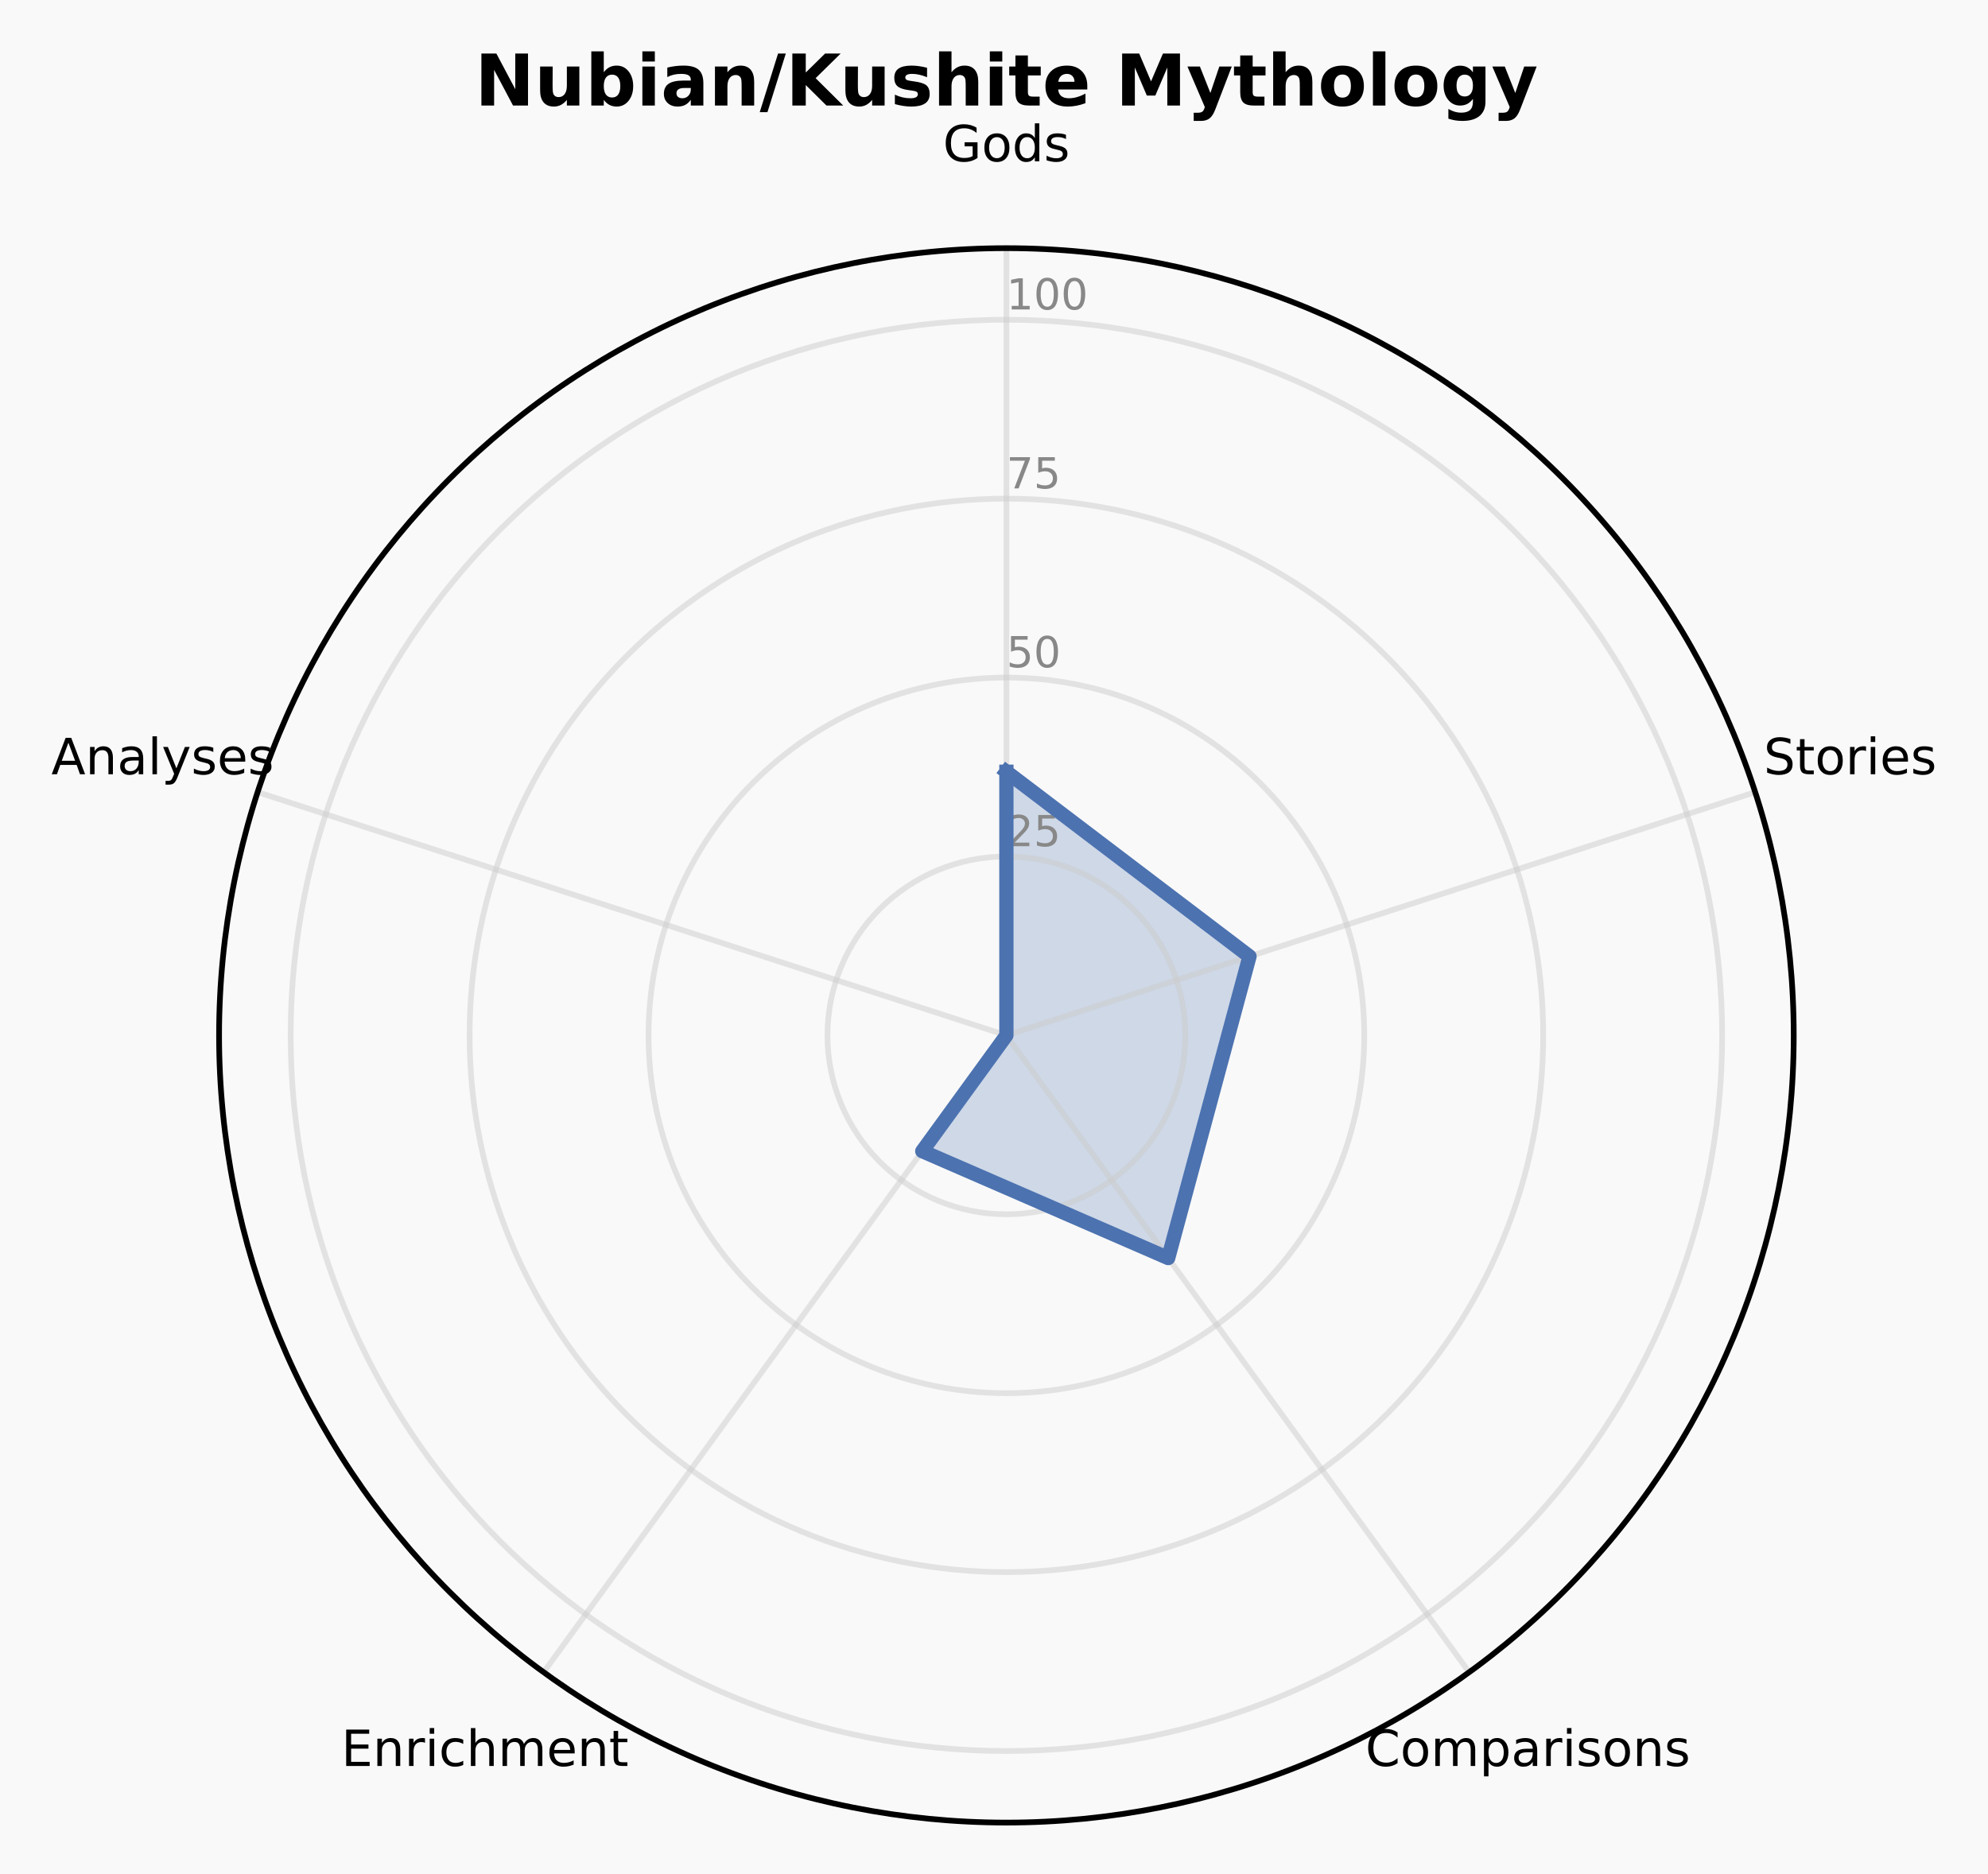
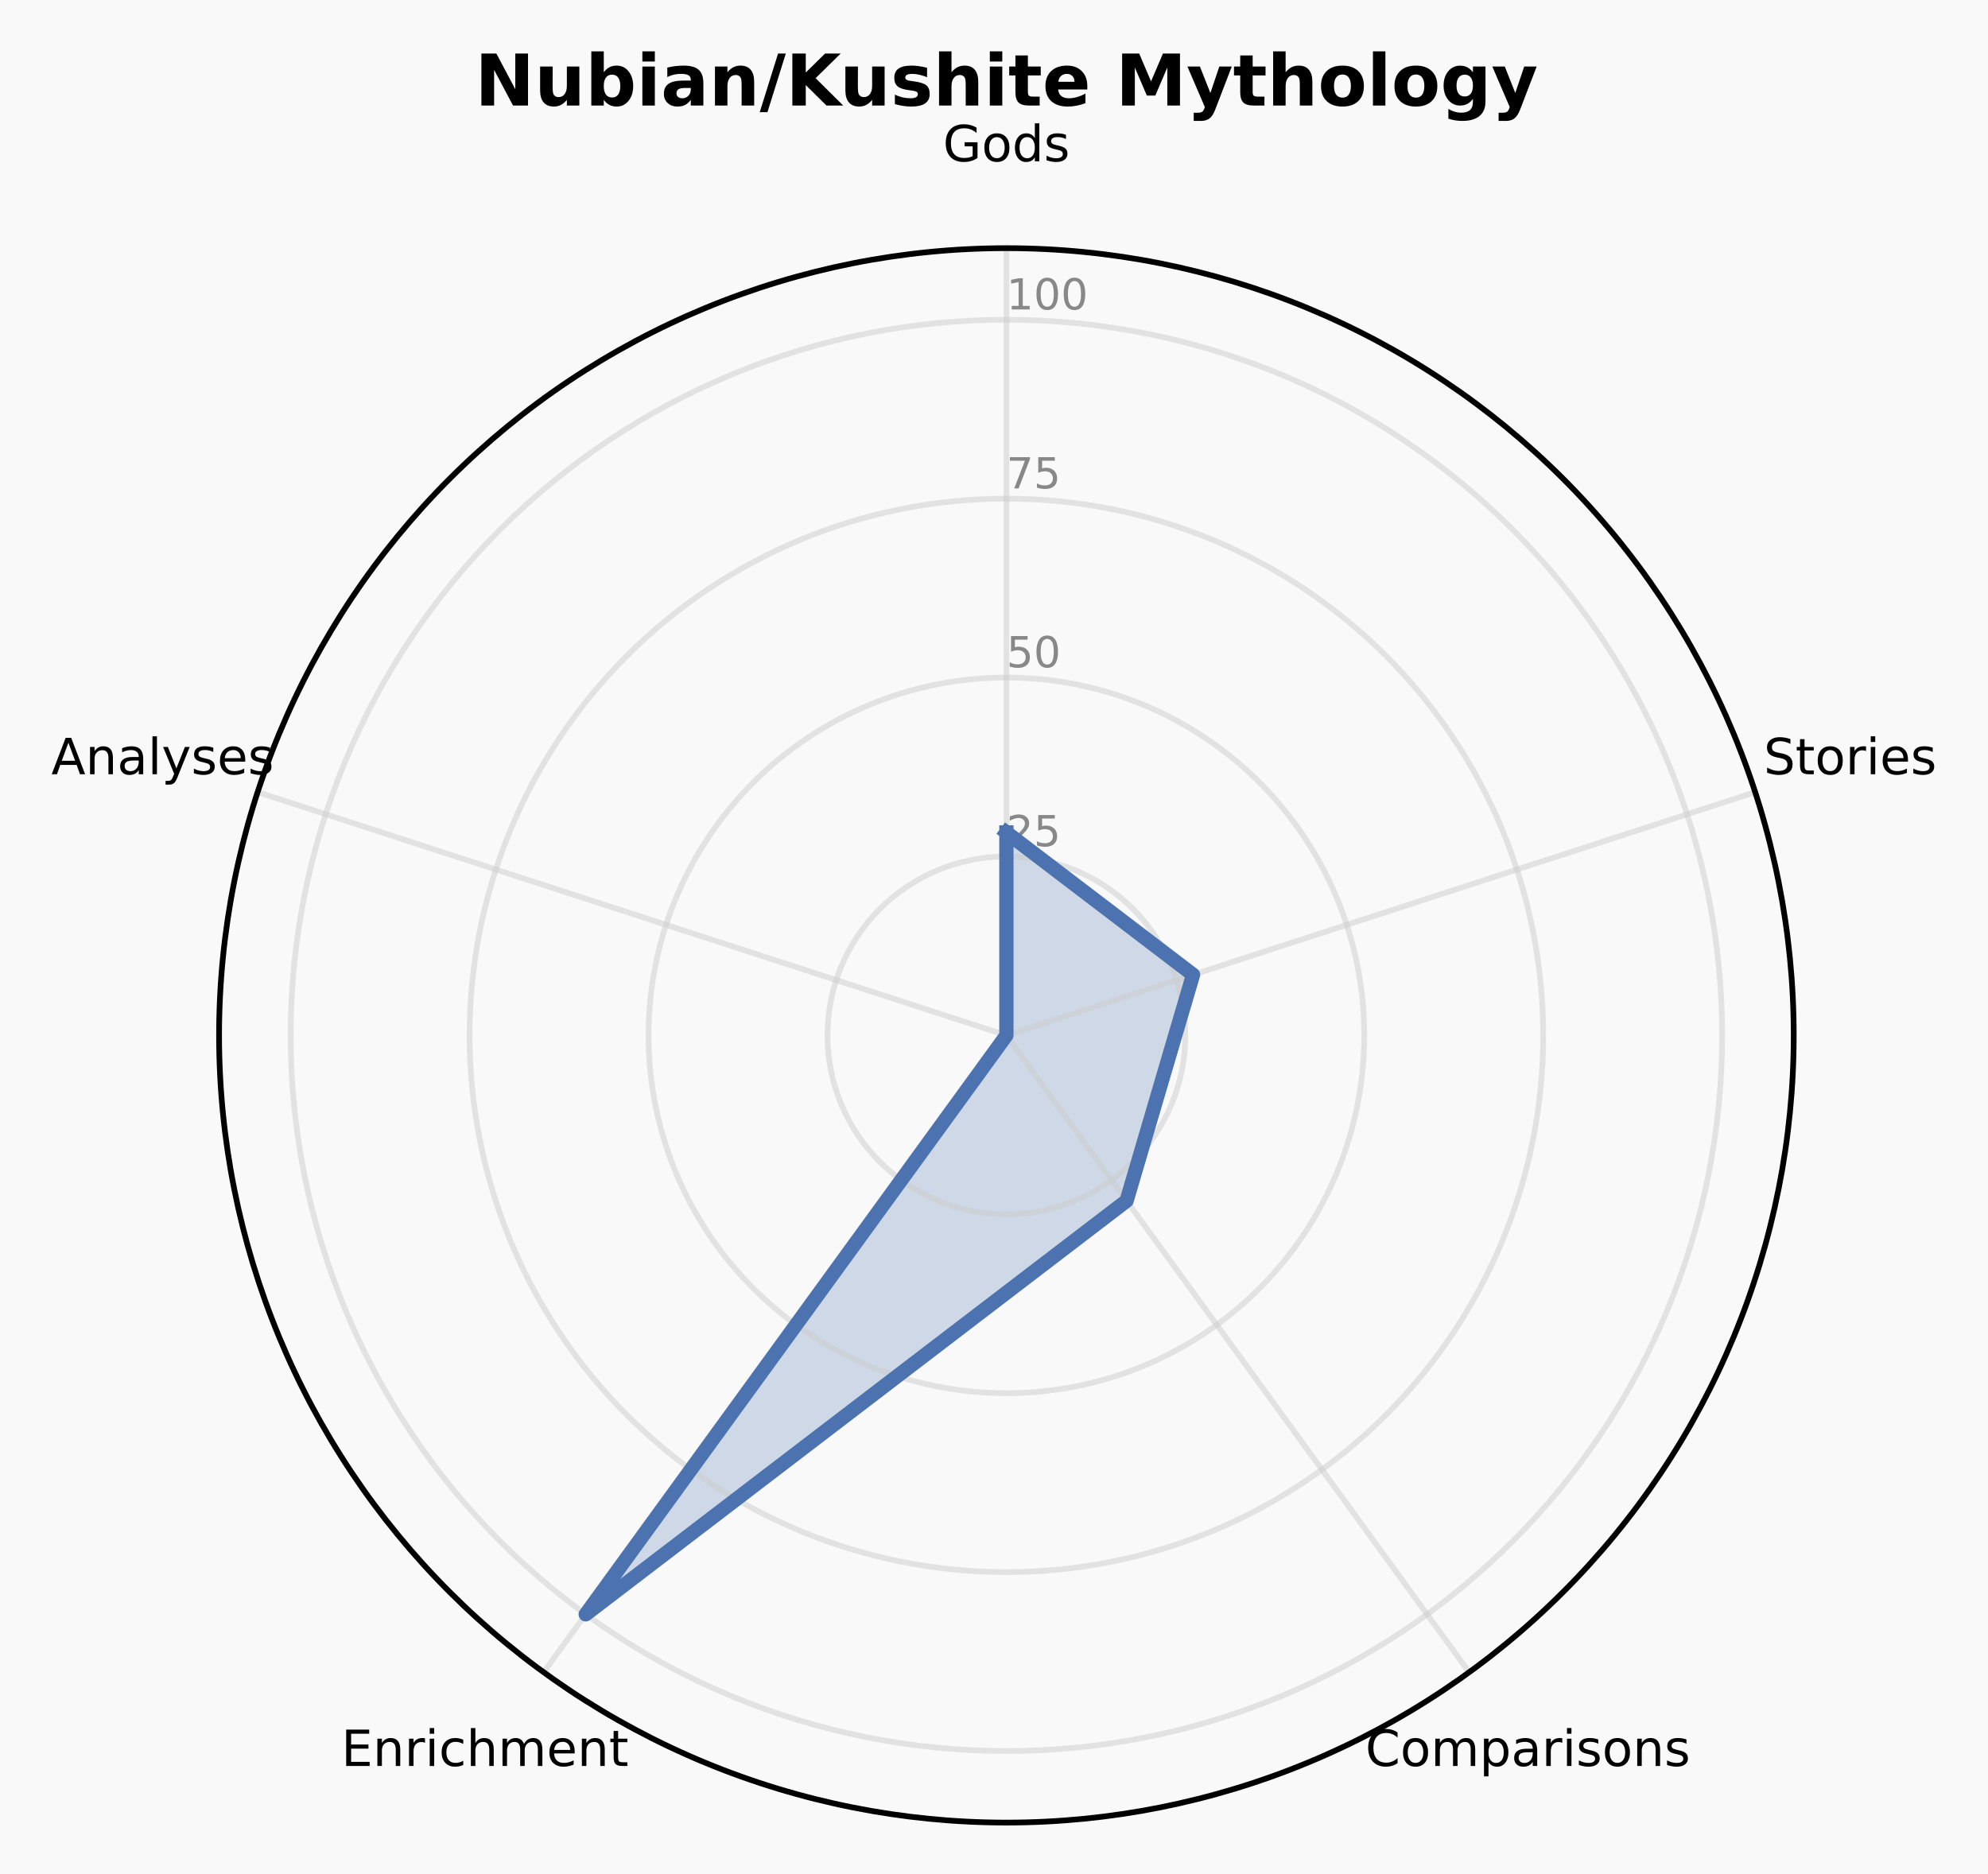
<svg xmlns="http://www.w3.org/2000/svg" xmlns:xlink="http://www.w3.org/1999/xlink" width="278.709pt" height="262.758pt" viewBox="0 0 278.709 262.758" version="1.1">
  <defs>
    <style type="text/css">*{stroke-linejoin: round; stroke-linecap: butt}</style>
  </defs>
  <g id="figure_1">
    <g id="patch_1">
      <path d="M 0 262.758  L 278.709 262.758  L 278.709 0  L 0 0  z " style="fill: #f9f9f9" />
    </g>
    <g id="axes_1">
      <g id="patch_2">
        <path d="M 251.473 145.178  C 251.473 130.683 248.618 116.329 243.071 102.938  C 237.524 89.546 229.393 77.377 219.143 67.128  C 208.894 56.878 196.725 48.748 183.334 43.201  C 169.942 37.654 155.588 34.798 141.093 34.798  C 126.598 34.798 112.244 37.654 98.853 43.201  C 85.461 48.748 73.293 56.878 63.043 67.128  C 52.794 77.377 44.663 89.546 39.116 102.938  C 33.569 116.329 30.714 130.683 30.714 145.178  C 30.714 159.673 33.569 174.027 39.116 187.418  C 44.663 200.81 52.794 212.979 63.043 223.228  C 73.293 233.478 85.461 241.609 98.853 247.155  C 112.244 252.702 126.598 255.558 141.093 255.558  C 155.588 255.558 169.942 252.702 183.334 247.155  C 196.725 241.609 208.894 233.478 219.143 223.228  C 229.393 212.979 237.524 200.81 243.071 187.418  C 248.618 174.027 251.473 159.673 251.473 145.178  M 141.093 145.178  C 141.093 145.178 141.093 145.178 141.093 145.178  C 141.093 145.178 141.093 145.178 141.093 145.178  C 141.093 145.178 141.093 145.178 141.093 145.178  C 141.093 145.178 141.093 145.178 141.093 145.178  C 141.093 145.178 141.093 145.178 141.093 145.178  C 141.093 145.178 141.093 145.178 141.093 145.178  C 141.093 145.178 141.093 145.178 141.093 145.178  C 141.093 145.178 141.093 145.178 141.093 145.178  C 141.093 145.178 141.093 145.178 141.093 145.178  C 141.093 145.178 141.093 145.178 141.093 145.178  C 141.093 145.178 141.093 145.178 141.093 145.178  C 141.093 145.178 141.093 145.178 141.093 145.178  C 141.093 145.178 141.093 145.178 141.093 145.178  C 141.093 145.178 141.093 145.178 141.093 145.178  C 141.093 145.178 141.093 145.178 141.093 145.178  C 141.093 145.178 141.093 145.178 141.093 145.178  z " style="fill: #f9f9f9" />
      </g>
      <g id="patch_3">
-         <path d="M 141.093 108.209  L 175.177 134.104  L 163.778 176.401  L 129.297 161.414  L 141.093 145.178  z " clip-path="url(#p672d11f91d)" style="fill: #4c72b0; opacity: 0.25; stroke: #4c72b0; stroke-linejoin: miter" />
+         <path d="M 141.093 116.722  L 167.261 136.676  L 157.945 168.373  L 82.112 226.359  L 141.093 145.178  z " clip-path="url(#p7ac51a1c37)" style="fill: #4c72b0; opacity: 0.25; stroke: #4c72b0; stroke-linejoin: miter" />
      </g>
      <g id="matplotlib.axis_1">
        <g id="xtick_1">
          <g id="line2d_1">
-             <path d="M 141.093 145.178  L 141.093 34.798  " clip-path="url(#p672d11f91d)" style="fill: none; stroke: #cccccc; stroke-opacity: 0.5; stroke-width: 0.8; stroke-linecap: square" />
+             <path d="M 141.093 145.178  L 141.093 34.798  " clip-path="url(#p7ac51a1c37)" style="fill: none; stroke: #cccccc; stroke-opacity: 0.5; stroke-width: 0.8; stroke-linecap: square" />
          </g>
          <g id="text_1">
            <g transform="translate(132.1945 22.61707) scale(0.07 -0.07)">
              <defs>
                <path id="DejaVuSans-2a" d="M 3809 666  L 3809 1919  L 2778 1919  L 2778 2438  L 4434 2438  L 4434 434  Q 4069 175 3628 42  Q 3188 -91 2688 -91  Q 1594 -91 976 548  Q 359 1188 359 2328  Q 359 3472 976 4111  Q 1594 4750 2688 4750  Q 3144 4750 3555 4637  Q 3966 4525 4313 4306  L 4313 3634  Q 3963 3931 3569 4081  Q 3175 4231 2741 4231  Q 1884 4231 1454 3753  Q 1025 3275 1025 2328  Q 1025 1384 1454 906  Q 1884 428 2741 428  Q 3075 428 3337 486  Q 3600 544 3809 666  z " transform="scale(0.015625)" />
                <path id="DejaVuSans-52" d="M 1959 3097  Q 1497 3097 1228 2736  Q 959 2375 959 1747  Q 959 1119 1226 758  Q 1494 397 1959 397  Q 2419 397 2687 759  Q 2956 1122 2956 1747  Q 2956 2369 2687 2733  Q 2419 3097 1959 3097  z M 1959 3584  Q 2709 3584 3137 3096  Q 3566 2609 3566 1747  Q 3566 888 3137 398  Q 2709 -91 1959 -91  Q 1206 -91 779 398  Q 353 888 353 1747  Q 353 2609 779 3096  Q 1206 3584 1959 3584  z " transform="scale(0.015625)" />
                <path id="DejaVuSans-47" d="M 2906 2969  L 2906 4863  L 3481 4863  L 3481 0  L 2906 0  L 2906 525  Q 2725 213 2448 61  Q 2172 -91 1784 -91  Q 1150 -91 751 415  Q 353 922 353 1747  Q 353 2572 751 3078  Q 1150 3584 1784 3584  Q 2172 3584 2448 3432  Q 2725 3281 2906 2969  z M 947 1747  Q 947 1113 1208 752  Q 1469 391 1925 391  Q 2381 391 2643 752  Q 2906 1113 2906 1747  Q 2906 2381 2643 2742  Q 2381 3103 1925 3103  Q 1469 3103 1208 2742  Q 947 2381 947 1747  z " transform="scale(0.015625)" />
                <path id="DejaVuSans-56" d="M 2834 3397  L 2834 2853  Q 2591 2978 2328 3040  Q 2066 3103 1784 3103  Q 1356 3103 1142 2972  Q 928 2841 928 2578  Q 928 2378 1081 2264  Q 1234 2150 1697 2047  L 1894 2003  Q 2506 1872 2764 1633  Q 3022 1394 3022 966  Q 3022 478 2636 193  Q 2250 -91 1575 -91  Q 1294 -91 989 -36  Q 684 19 347 128  L 347 722  Q 666 556 975 473  Q 1284 391 1588 391  Q 1994 391 2212 530  Q 2431 669 2431 922  Q 2431 1156 2273 1281  Q 2116 1406 1581 1522  L 1381 1569  Q 847 1681 609 1914  Q 372 2147 372 2553  Q 372 3047 722 3315  Q 1072 3584 1716 3584  Q 2034 3584 2315 3537  Q 2597 3491 2834 3397  z " transform="scale(0.015625)" />
              </defs>
              <use xlink:href="#DejaVuSans-2a" />
              <use xlink:href="#DejaVuSans-52" transform="translate(77.48438 0)" />
              <use xlink:href="#DejaVuSans-47" transform="translate(138.6719 0)" />
              <use xlink:href="#DejaVuSans-56" transform="translate(202.1562 0)" />
            </g>
          </g>
        </g>
        <g id="xtick_2">
          <g id="line2d_2">
-             <path d="M 141.093 145.178  L 246.07 111.069  " clip-path="url(#p672d11f91d)" style="fill: none; stroke: #cccccc; stroke-opacity: 0.5; stroke-width: 0.8; stroke-linecap: square" />
+             <path d="M 141.093 145.178  L 246.07 111.069  " clip-path="url(#p7ac51a1c37)" style="fill: none; stroke: #cccccc; stroke-opacity: 0.5; stroke-width: 0.8; stroke-linecap: square" />
          </g>
          <g id="text_2">
            <g transform="translate(247.2616 108.5613) scale(0.07 -0.07)">
              <defs>
                <path id="DejaVuSans-36" d="M 3425 4513  L 3425 3897  Q 3066 4069 2747 4153  Q 2428 4238 2131 4238  Q 1616 4238 1336 4038  Q 1056 3838 1056 3469  Q 1056 3159 1242 3001  Q 1428 2844 1947 2747  L 2328 2669  Q 3034 2534 3370 2195  Q 3706 1856 3706 1288  Q 3706 609 3251 259  Q 2797 -91 1919 -91  Q 1588 -91 1214 -16  Q 841 59 441 206  L 441 856  Q 825 641 1194 531  Q 1563 422 1919 422  Q 2459 422 2753 634  Q 3047 847 3047 1241  Q 3047 1584 2836 1778  Q 2625 1972 2144 2069  L 1759 2144  Q 1053 2284 737 2584  Q 422 2884 422 3419  Q 422 4038 858 4394  Q 1294 4750 2059 4750  Q 2388 4750 2728 4690  Q 3069 4631 3425 4513  z " transform="scale(0.015625)" />
                <path id="DejaVuSans-57" d="M 1172 4494  L 1172 3500  L 2356 3500  L 2356 3053  L 1172 3053  L 1172 1153  Q 1172 725 1289 603  Q 1406 481 1766 481  L 2356 481  L 2356 0  L 1766 0  Q 1100 0 847 248  Q 594 497 594 1153  L 594 3053  L 172 3053  L 172 3500  L 594 3500  L 594 4494  L 1172 4494  z " transform="scale(0.015625)" />
                <path id="DejaVuSans-55" d="M 2631 2963  Q 2534 3019 2420 3045  Q 2306 3072 2169 3072  Q 1681 3072 1420 2755  Q 1159 2438 1159 1844  L 1159 0  L 581 0  L 581 3500  L 1159 3500  L 1159 2956  Q 1341 3275 1631 3429  Q 1922 3584 2338 3584  Q 2397 3584 2469 3576  Q 2541 3569 2628 3553  L 2631 2963  z " transform="scale(0.015625)" />
                <path id="DejaVuSans-4c" d="M 603 3500  L 1178 3500  L 1178 0  L 603 0  L 603 3500  z M 603 4863  L 1178 4863  L 1178 4134  L 603 4134  L 603 4863  z " transform="scale(0.015625)" />
                <path id="DejaVuSans-48" d="M 3597 1894  L 3597 1613  L 953 1613  Q 991 1019 1311 708  Q 1631 397 2203 397  Q 2534 397 2845 478  Q 3156 559 3463 722  L 3463 178  Q 3153 47 2828 -22  Q 2503 -91 2169 -91  Q 1331 -91 842 396  Q 353 884 353 1716  Q 353 2575 817 3079  Q 1281 3584 2069 3584  Q 2775 3584 3186 3129  Q 3597 2675 3597 1894  z M 3022 2063  Q 3016 2534 2758 2815  Q 2500 3097 2075 3097  Q 1594 3097 1305 2825  Q 1016 2553 972 2059  L 3022 2063  z " transform="scale(0.015625)" />
              </defs>
              <use xlink:href="#DejaVuSans-36" />
              <use xlink:href="#DejaVuSans-57" transform="translate(63.48438 0)" />
              <use xlink:href="#DejaVuSans-52" transform="translate(102.6875 0)" />
              <use xlink:href="#DejaVuSans-55" transform="translate(163.875 0)" />
              <use xlink:href="#DejaVuSans-4c" transform="translate(204.9844 0)" />
              <use xlink:href="#DejaVuSans-48" transform="translate(232.7656 0)" />
              <use xlink:href="#DejaVuSans-56" transform="translate(294.2969 0)" />
            </g>
          </g>
        </g>
        <g id="xtick_3">
          <g id="line2d_3">
-             <path d="M 141.093 145.178  L 205.973 234.477  " clip-path="url(#p672d11f91d)" style="fill: none; stroke: #cccccc; stroke-opacity: 0.5; stroke-width: 0.8; stroke-linecap: square" />
+             <path d="M 141.093 145.178  L 205.973 234.477  " clip-path="url(#p7ac51a1c37)" style="fill: none; stroke: #cccccc; stroke-opacity: 0.5; stroke-width: 0.8; stroke-linecap: square" />
          </g>
          <g id="text_3">
            <g transform="translate(191.4228 247.6219) scale(0.07 -0.07)">
              <defs>
                <path id="DejaVuSans-26" d="M 4122 4306  L 4122 3641  Q 3803 3938 3442 4084  Q 3081 4231 2675 4231  Q 1875 4231 1450 3742  Q 1025 3253 1025 2328  Q 1025 1406 1450 917  Q 1875 428 2675 428  Q 3081 428 3442 575  Q 3803 722 4122 1019  L 4122 359  Q 3791 134 3420 21  Q 3050 -91 2638 -91  Q 1578 -91 968 557  Q 359 1206 359 2328  Q 359 3453 968 4101  Q 1578 4750 2638 4750  Q 3056 4750 3426 4639  Q 3797 4528 4122 4306  z " transform="scale(0.015625)" />
                <path id="DejaVuSans-50" d="M 3328 2828  Q 3544 3216 3844 3400  Q 4144 3584 4550 3584  Q 5097 3584 5394 3201  Q 5691 2819 5691 2113  L 5691 0  L 5113 0  L 5113 2094  Q 5113 2597 4934 2840  Q 4756 3084 4391 3084  Q 3944 3084 3684 2787  Q 3425 2491 3425 1978  L 3425 0  L 2847 0  L 2847 2094  Q 2847 2600 2669 2842  Q 2491 3084 2119 3084  Q 1678 3084 1418 2786  Q 1159 2488 1159 1978  L 1159 0  L 581 0  L 581 3500  L 1159 3500  L 1159 2956  Q 1356 3278 1631 3431  Q 1906 3584 2284 3584  Q 2666 3584 2933 3390  Q 3200 3197 3328 2828  z " transform="scale(0.015625)" />
                <path id="DejaVuSans-53" d="M 1159 525  L 1159 -1331  L 581 -1331  L 581 3500  L 1159 3500  L 1159 2969  Q 1341 3281 1617 3432  Q 1894 3584 2278 3584  Q 2916 3584 3314 3078  Q 3713 2572 3713 1747  Q 3713 922 3314 415  Q 2916 -91 2278 -91  Q 1894 -91 1617 61  Q 1341 213 1159 525  z M 3116 1747  Q 3116 2381 2855 2742  Q 2594 3103 2138 3103  Q 1681 3103 1420 2742  Q 1159 2381 1159 1747  Q 1159 1113 1420 752  Q 1681 391 2138 391  Q 2594 391 2855 752  Q 3116 1113 3116 1747  z " transform="scale(0.015625)" />
                <path id="DejaVuSans-44" d="M 2194 1759  Q 1497 1759 1228 1600  Q 959 1441 959 1056  Q 959 750 1161 570  Q 1363 391 1709 391  Q 2188 391 2477 730  Q 2766 1069 2766 1631  L 2766 1759  L 2194 1759  z M 3341 1997  L 3341 0  L 2766 0  L 2766 531  Q 2569 213 2275 61  Q 1981 -91 1556 -91  Q 1019 -91 701 211  Q 384 513 384 1019  Q 384 1609 779 1909  Q 1175 2209 1959 2209  L 2766 2209  L 2766 2266  Q 2766 2663 2505 2880  Q 2244 3097 1772 3097  Q 1472 3097 1187 3025  Q 903 2953 641 2809  L 641 3341  Q 956 3463 1253 3523  Q 1550 3584 1831 3584  Q 2591 3584 2966 3190  Q 3341 2797 3341 1997  z " transform="scale(0.015625)" />
                <path id="DejaVuSans-51" d="M 3513 2113  L 3513 0  L 2938 0  L 2938 2094  Q 2938 2591 2744 2837  Q 2550 3084 2163 3084  Q 1697 3084 1428 2787  Q 1159 2491 1159 1978  L 1159 0  L 581 0  L 581 3500  L 1159 3500  L 1159 2956  Q 1366 3272 1645 3428  Q 1925 3584 2291 3584  Q 2894 3584 3203 3211  Q 3513 2838 3513 2113  z " transform="scale(0.015625)" />
              </defs>
              <use xlink:href="#DejaVuSans-26" />
              <use xlink:href="#DejaVuSans-52" transform="translate(69.82812 0)" />
              <use xlink:href="#DejaVuSans-50" transform="translate(131.0156 0)" />
              <use xlink:href="#DejaVuSans-53" transform="translate(228.4219 0)" />
              <use xlink:href="#DejaVuSans-44" transform="translate(291.9062 0)" />
              <use xlink:href="#DejaVuSans-55" transform="translate(353.1875 0)" />
              <use xlink:href="#DejaVuSans-4c" transform="translate(394.2969 0)" />
              <use xlink:href="#DejaVuSans-56" transform="translate(422.0781 0)" />
              <use xlink:href="#DejaVuSans-52" transform="translate(474.1719 0)" />
              <use xlink:href="#DejaVuSans-51" transform="translate(535.3594 0)" />
              <use xlink:href="#DejaVuSans-56" transform="translate(598.7344 0)" />
            </g>
          </g>
        </g>
        <g id="xtick_4">
          <g id="line2d_4">
-             <path d="M 141.093 145.178  L 76.214 234.477  " clip-path="url(#p672d11f91d)" style="fill: none; stroke: #cccccc; stroke-opacity: 0.5; stroke-width: 0.8; stroke-linecap: square" />
+             <path d="M 141.093 145.178  L 76.214 234.477  " clip-path="url(#p7ac51a1c37)" style="fill: none; stroke: #cccccc; stroke-opacity: 0.5; stroke-width: 0.8; stroke-linecap: square" />
          </g>
          <g id="text_4">
            <g transform="translate(47.8483 247.6219) scale(0.07 -0.07)">
              <defs>
                <path id="DejaVuSans-28" d="M 628 4666  L 3578 4666  L 3578 4134  L 1259 4134  L 1259 2753  L 3481 2753  L 3481 2222  L 1259 2222  L 1259 531  L 3634 531  L 3634 0  L 628 0  L 628 4666  z " transform="scale(0.015625)" />
                <path id="DejaVuSans-46" d="M 3122 3366  L 3122 2828  Q 2878 2963 2633 3030  Q 2388 3097 2138 3097  Q 1578 3097 1268 2742  Q 959 2388 959 1747  Q 959 1106 1268 751  Q 1578 397 2138 397  Q 2388 397 2633 464  Q 2878 531 3122 666  L 3122 134  Q 2881 22 2623 -34  Q 2366 -91 2075 -91  Q 1284 -91 818 406  Q 353 903 353 1747  Q 353 2603 823 3093  Q 1294 3584 2113 3584  Q 2378 3584 2631 3529  Q 2884 3475 3122 3366  z " transform="scale(0.015625)" />
                <path id="DejaVuSans-4b" d="M 3513 2113  L 3513 0  L 2938 0  L 2938 2094  Q 2938 2591 2744 2837  Q 2550 3084 2163 3084  Q 1697 3084 1428 2787  Q 1159 2491 1159 1978  L 1159 0  L 581 0  L 581 4863  L 1159 4863  L 1159 2956  Q 1366 3272 1645 3428  Q 1925 3584 2291 3584  Q 2894 3584 3203 3211  Q 3513 2838 3513 2113  z " transform="scale(0.015625)" />
              </defs>
              <use xlink:href="#DejaVuSans-28" />
              <use xlink:href="#DejaVuSans-51" transform="translate(63.1875 0)" />
              <use xlink:href="#DejaVuSans-55" transform="translate(126.5625 0)" />
              <use xlink:href="#DejaVuSans-4c" transform="translate(167.6719 0)" />
              <use xlink:href="#DejaVuSans-46" transform="translate(195.4531 0)" />
              <use xlink:href="#DejaVuSans-4b" transform="translate(250.4375 0)" />
              <use xlink:href="#DejaVuSans-50" transform="translate(313.8125 0)" />
              <use xlink:href="#DejaVuSans-48" transform="translate(411.2188 0)" />
              <use xlink:href="#DejaVuSans-51" transform="translate(472.75 0)" />
              <use xlink:href="#DejaVuSans-57" transform="translate(536.125 0)" />
            </g>
          </g>
        </g>
        <g id="xtick_5">
          <g id="line2d_5">
-             <path d="M 141.093 145.178  L 36.116 111.069  " clip-path="url(#p672d11f91d)" style="fill: none; stroke: #cccccc; stroke-opacity: 0.5; stroke-width: 0.8; stroke-linecap: square" />
+             <path d="M 141.093 145.178  L 36.116 111.069  " clip-path="url(#p7ac51a1c37)" style="fill: none; stroke: #cccccc; stroke-opacity: 0.5; stroke-width: 0.8; stroke-linecap: square" />
          </g>
          <g id="text_5">
            <g transform="translate(7.2 108.5613) scale(0.07 -0.07)">
              <defs>
                <path id="DejaVuSans-24" d="M 2188 4044  L 1331 1722  L 3047 1722  L 2188 4044  z M 1831 4666  L 2547 4666  L 4325 0  L 3669 0  L 3244 1197  L 1141 1197  L 716 0  L 50 0  L 1831 4666  z " transform="scale(0.015625)" />
                <path id="DejaVuSans-4f" d="M 603 4863  L 1178 4863  L 1178 0  L 603 0  L 603 4863  z " transform="scale(0.015625)" />
                <path id="DejaVuSans-5c" d="M 2059 -325  Q 1816 -950 1584 -1140  Q 1353 -1331 966 -1331  L 506 -1331  L 506 -850  L 844 -850  Q 1081 -850 1212 -737  Q 1344 -625 1503 -206  L 1606 56  L 191 3500  L 800 3500  L 1894 763  L 2988 3500  L 3597 3500  L 2059 -325  z " transform="scale(0.015625)" />
              </defs>
              <use xlink:href="#DejaVuSans-24" />
              <use xlink:href="#DejaVuSans-51" transform="translate(68.40625 0)" />
              <use xlink:href="#DejaVuSans-44" transform="translate(131.7812 0)" />
              <use xlink:href="#DejaVuSans-4f" transform="translate(193.0625 0)" />
              <use xlink:href="#DejaVuSans-5c" transform="translate(220.8438 0)" />
              <use xlink:href="#DejaVuSans-56" transform="translate(280.0312 0)" />
              <use xlink:href="#DejaVuSans-48" transform="translate(332.125 0)" />
              <use xlink:href="#DejaVuSans-56" transform="translate(393.6562 0)" />
            </g>
          </g>
        </g>
      </g>
      <g id="matplotlib.axis_2">
        <g id="ytick_1">
          <g id="line2d_6">
-             <path d="M 141.093 120.092  C 144.388 120.092 147.65 120.741 150.693 122.001  C 153.737 123.262 156.503 125.11 158.832 127.439  C 161.161 129.769 163.009 132.534 164.27 135.578  C 165.531 138.621 166.18 141.884 166.18 145.178  C 166.18 148.472 165.531 151.735 164.27 154.778  C 163.009 157.822 161.161 160.587 158.832 162.917  C 156.503 165.246 153.737 167.094 150.693 168.355  C 147.65 169.615 144.388 170.264 141.093 170.264  C 137.799 170.264 134.537 169.615 131.493 168.355  C 128.45 167.094 125.684 165.246 123.355 162.917  C 121.025 160.587 119.177 157.822 117.917 154.778  C 116.656 151.735 116.007 148.472 116.007 145.178  C 116.007 141.884 116.656 138.621 117.917 135.578  C 119.177 132.534 121.025 129.769 123.355 127.439  C 125.684 125.11 128.45 123.262 131.493 122.001  C 134.537 120.741 137.799 120.092 141.093 120.092  " clip-path="url(#p672d11f91d)" style="fill: none; stroke: #cccccc; stroke-opacity: 0.5; stroke-width: 0.8; stroke-linecap: square" />
+             <path d="M 141.093 120.092  C 144.388 120.092 147.65 120.741 150.693 122.001  C 153.737 123.262 156.503 125.11 158.832 127.439  C 161.161 129.769 163.009 132.534 164.27 135.578  C 165.531 138.621 166.18 141.884 166.18 145.178  C 166.18 148.472 165.531 151.735 164.27 154.778  C 163.009 157.822 161.161 160.587 158.832 162.917  C 156.503 165.246 153.737 167.094 150.693 168.355  C 147.65 169.615 144.388 170.264 141.093 170.264  C 137.799 170.264 134.537 169.615 131.493 168.355  C 128.45 167.094 125.684 165.246 123.355 162.917  C 121.025 160.587 119.177 157.822 117.917 154.778  C 116.656 151.735 116.007 148.472 116.007 145.178  C 116.007 141.884 116.656 138.621 117.917 135.578  C 119.177 132.534 121.025 129.769 123.355 127.439  C 125.684 125.11 128.45 123.262 131.493 122.001  C 134.537 120.741 137.799 120.092 141.093 120.092  " clip-path="url(#p7ac51a1c37)" style="fill: none; stroke: #cccccc; stroke-opacity: 0.5; stroke-width: 0.8; stroke-linecap: square" />
          </g>
          <g id="text_6">
            <g style="fill: #888888" transform="translate(141.0933 118.6504) scale(0.06 -0.06)">
              <defs>
                <path id="DejaVuSans-15" d="M 1228 531  L 3431 531  L 3431 0  L 469 0  L 469 531  Q 828 903 1448 1529  Q 2069 2156 2228 2338  Q 2531 2678 2651 2914  Q 2772 3150 2772 3378  Q 2772 3750 2511 3984  Q 2250 4219 1831 4219  Q 1534 4219 1204 4116  Q 875 4013 500 3803  L 500 4441  Q 881 4594 1212 4672  Q 1544 4750 1819 4750  Q 2544 4750 2975 4387  Q 3406 4025 3406 3419  Q 3406 3131 3298 2873  Q 3191 2616 2906 2266  Q 2828 2175 2409 1742  Q 1991 1309 1228 531  z " transform="scale(0.015625)" />
                <path id="DejaVuSans-18" d="M 691 4666  L 3169 4666  L 3169 4134  L 1269 4134  L 1269 2991  Q 1406 3038 1543 3061  Q 1681 3084 1819 3084  Q 2600 3084 3056 2656  Q 3513 2228 3513 1497  Q 3513 744 3044 326  Q 2575 -91 1722 -91  Q 1428 -91 1123 -41  Q 819 9 494 109  L 494 744  Q 775 591 1075 516  Q 1375 441 1709 441  Q 2250 441 2565 725  Q 2881 1009 2881 1497  Q 2881 1984 2565 2268  Q 2250 2553 1709 2553  Q 1456 2553 1204 2497  Q 953 2441 691 2322  L 691 4666  z " transform="scale(0.015625)" />
              </defs>
              <use xlink:href="#DejaVuSans-15" />
              <use xlink:href="#DejaVuSans-18" transform="translate(63.625 0)" />
            </g>
          </g>
        </g>
        <g id="ytick_2">
          <g id="line2d_7">
-             <path d="M 141.093 95.005  C 147.682 95.005 154.206 96.303 160.293 98.825  C 166.381 101.346 171.912 105.042 176.571 109.701  C 181.229 114.36 184.925 119.891 187.447 125.978  C 189.968 132.065 191.266 138.589 191.266 145.178  C 191.266 151.767 189.968 158.291 187.447 164.378  C 184.925 170.465 181.229 175.997 176.571 180.655  C 171.912 185.314 166.381 189.01 160.293 191.531  C 154.206 194.053 147.682 195.351 141.093 195.351  C 134.505 195.351 127.98 194.053 121.893 191.531  C 115.806 189.01 110.275 185.314 105.616 180.655  C 100.957 175.997 97.261 170.465 94.74 164.378  C 92.219 158.291 90.921 151.767 90.921 145.178  C 90.921 138.589 92.219 132.065 94.74 125.978  C 97.261 119.891 100.957 114.36 105.616 109.701  C 110.275 105.042 115.806 101.346 121.893 98.825  C 127.98 96.303 134.505 95.005 141.093 95.005  " clip-path="url(#p672d11f91d)" style="fill: none; stroke: #cccccc; stroke-opacity: 0.5; stroke-width: 0.8; stroke-linecap: square" />
+             <path d="M 141.093 95.005  C 147.682 95.005 154.206 96.303 160.293 98.825  C 166.381 101.346 171.912 105.042 176.571 109.701  C 181.229 114.36 184.925 119.891 187.447 125.978  C 189.968 132.065 191.266 138.589 191.266 145.178  C 191.266 151.767 189.968 158.291 187.447 164.378  C 184.925 170.465 181.229 175.997 176.571 180.655  C 171.912 185.314 166.381 189.01 160.293 191.531  C 154.206 194.053 147.682 195.351 141.093 195.351  C 134.505 195.351 127.98 194.053 121.893 191.531  C 115.806 189.01 110.275 185.314 105.616 180.655  C 100.957 175.997 97.261 170.465 94.74 164.378  C 92.219 158.291 90.921 151.767 90.921 145.178  C 90.921 138.589 92.219 132.065 94.74 125.978  C 97.261 119.891 100.957 114.36 105.616 109.701  C 110.275 105.042 115.806 101.346 121.893 98.825  C 127.98 96.303 134.505 95.005 141.093 95.005  " clip-path="url(#p7ac51a1c37)" style="fill: none; stroke: #cccccc; stroke-opacity: 0.5; stroke-width: 0.8; stroke-linecap: square" />
          </g>
          <g id="text_7">
            <g style="fill: #888888" transform="translate(141.0933 93.56408) scale(0.06 -0.06)">
              <defs>
                <path id="DejaVuSans-13" d="M 2034 4250  Q 1547 4250 1301 3770  Q 1056 3291 1056 2328  Q 1056 1369 1301 889  Q 1547 409 2034 409  Q 2525 409 2770 889  Q 3016 1369 3016 2328  Q 3016 3291 2770 3770  Q 2525 4250 2034 4250  z M 2034 4750  Q 2819 4750 3233 4129  Q 3647 3509 3647 2328  Q 3647 1150 3233 529  Q 2819 -91 2034 -91  Q 1250 -91 836 529  Q 422 1150 422 2328  Q 422 3509 836 4129  Q 1250 4750 2034 4750  z " transform="scale(0.015625)" />
              </defs>
              <use xlink:href="#DejaVuSans-18" />
              <use xlink:href="#DejaVuSans-13" transform="translate(63.625 0)" />
            </g>
          </g>
        </g>
        <g id="ytick_3">
          <g id="line2d_8">
-             <path d="M 141.093 69.919  C 150.976 69.919 160.763 71.866 169.894 75.648  C 179.024 79.43 187.321 84.974 194.309 91.962  C 201.298 98.95 206.841 107.247 210.623 116.378  C 214.405 125.508 216.352 135.295 216.352 145.178  C 216.352 155.061 214.405 164.848 210.623 173.978  C 206.841 183.109 201.298 191.406 194.309 198.394  C 187.321 205.382 179.024 210.926 169.894 214.708  C 160.763 218.49 150.976 220.437 141.093 220.437  C 131.21 220.437 121.424 218.49 112.293 214.708  C 103.162 210.926 94.866 205.382 87.877 198.394  C 80.889 191.406 75.345 183.109 71.563 173.978  C 67.781 164.848 65.834 155.061 65.834 145.178  C 65.834 135.295 67.781 125.508 71.563 116.378  C 75.345 107.247 80.889 98.95 87.877 91.962  C 94.866 84.974 103.162 79.43 112.293 75.648  C 121.424 71.866 131.21 69.919 141.093 69.919  " clip-path="url(#p672d11f91d)" style="fill: none; stroke: #cccccc; stroke-opacity: 0.5; stroke-width: 0.8; stroke-linecap: square" />
+             <path d="M 141.093 69.919  C 150.976 69.919 160.763 71.866 169.894 75.648  C 179.024 79.43 187.321 84.974 194.309 91.962  C 201.298 98.95 206.841 107.247 210.623 116.378  C 214.405 125.508 216.352 135.295 216.352 145.178  C 216.352 155.061 214.405 164.848 210.623 173.978  C 206.841 183.109 201.298 191.406 194.309 198.394  C 187.321 205.382 179.024 210.926 169.894 214.708  C 160.763 218.49 150.976 220.437 141.093 220.437  C 131.21 220.437 121.424 218.49 112.293 214.708  C 103.162 210.926 94.866 205.382 87.877 198.394  C 80.889 191.406 75.345 183.109 71.563 173.978  C 67.781 164.848 65.834 155.061 65.834 145.178  C 65.834 135.295 67.781 125.508 71.563 116.378  C 75.345 107.247 80.889 98.95 87.877 91.962  C 94.866 84.974 103.162 79.43 112.293 75.648  C 121.424 71.866 131.21 69.919 141.093 69.919  " clip-path="url(#p7ac51a1c37)" style="fill: none; stroke: #cccccc; stroke-opacity: 0.5; stroke-width: 0.8; stroke-linecap: square" />
          </g>
          <g id="text_8">
            <g style="fill: #888888" transform="translate(141.0933 68.47781) scale(0.06 -0.06)">
              <defs>
                <path id="DejaVuSans-1a" d="M 525 4666  L 3525 4666  L 3525 4397  L 1831 0  L 1172 0  L 2766 4134  L 525 4134  L 525 4666  z " transform="scale(0.015625)" />
              </defs>
              <use xlink:href="#DejaVuSans-1a" />
              <use xlink:href="#DejaVuSans-18" transform="translate(63.625 0)" />
            </g>
          </g>
        </g>
        <g id="ytick_4">
          <g id="line2d_9">
-             <path d="M 141.093 44.833  C 154.27 44.833 167.32 47.429 179.494 52.471  C 191.668 57.514 202.73 64.906 212.048 74.223  C 221.366 83.541 228.757 94.603 233.8 106.778  C 238.843 118.952 241.438 132.001 241.438 145.178  C 241.438 158.355 238.843 171.404 233.8 183.578  C 228.757 195.753 221.366 206.815 212.048 216.133  C 202.73 225.45 191.668 232.842 179.494 237.885  C 167.32 242.927 154.27 245.523 141.093 245.523  C 127.916 245.523 114.867 242.927 102.693 237.885  C 90.519 232.842 79.456 225.45 70.139 216.133  C 60.821 206.815 53.429 195.753 48.387 183.578  C 43.344 171.404 40.748 158.355 40.748 145.178  C 40.748 132.001 43.344 118.952 48.387 106.778  C 53.429 94.603 60.821 83.541 70.139 74.223  C 79.456 64.906 90.519 57.514 102.693 52.471  C 114.867 47.429 127.916 44.833 141.093 44.833  " clip-path="url(#p672d11f91d)" style="fill: none; stroke: #cccccc; stroke-opacity: 0.5; stroke-width: 0.8; stroke-linecap: square" />
+             <path d="M 141.093 44.833  C 154.27 44.833 167.32 47.429 179.494 52.471  C 191.668 57.514 202.73 64.906 212.048 74.223  C 221.366 83.541 228.757 94.603 233.8 106.778  C 238.843 118.952 241.438 132.001 241.438 145.178  C 241.438 158.355 238.843 171.404 233.8 183.578  C 228.757 195.753 221.366 206.815 212.048 216.133  C 202.73 225.45 191.668 232.842 179.494 237.885  C 167.32 242.927 154.27 245.523 141.093 245.523  C 127.916 245.523 114.867 242.927 102.693 237.885  C 90.519 232.842 79.456 225.45 70.139 216.133  C 60.821 206.815 53.429 195.753 48.387 183.578  C 43.344 171.404 40.748 158.355 40.748 145.178  C 40.748 132.001 43.344 118.952 48.387 106.778  C 53.429 94.603 60.821 83.541 70.139 74.223  C 79.456 64.906 90.519 57.514 102.693 52.471  C 114.867 47.429 127.916 44.833 141.093 44.833  " clip-path="url(#p7ac51a1c37)" style="fill: none; stroke: #cccccc; stroke-opacity: 0.5; stroke-width: 0.8; stroke-linecap: square" />
          </g>
          <g id="text_9">
            <g style="fill: #888888" transform="translate(141.0933 43.39154) scale(0.06 -0.06)">
              <defs>
                <path id="DejaVuSans-14" d="M 794 531  L 1825 531  L 1825 4091  L 703 3866  L 703 4441  L 1819 4666  L 2450 4666  L 2450 531  L 3481 531  L 3481 0  L 794 0  L 794 531  z " transform="scale(0.015625)" />
              </defs>
              <use xlink:href="#DejaVuSans-14" />
              <use xlink:href="#DejaVuSans-13" transform="translate(63.625 0)" />
              <use xlink:href="#DejaVuSans-13" transform="translate(127.25 0)" />
            </g>
          </g>
        </g>
      </g>
      <g id="line2d_10">
-         <path d="M 141.093 108.209  L 175.177 134.104  L 163.778 176.401  L 129.297 161.414  L 141.093 145.178  L 141.093 108.209  " clip-path="url(#p672d11f91d)" style="fill: none; stroke: #4c72b0; stroke-width: 2; stroke-linecap: square" />
+         <path d="M 141.093 116.722  L 167.261 136.676  L 157.945 168.373  L 82.112 226.359  L 141.093 145.178  L 141.093 116.722  " clip-path="url(#p7ac51a1c37)" style="fill: none; stroke: #4c72b0; stroke-width: 2; stroke-linecap: square" />
      </g>
      <g id="patch_4">
        <path d="M 141.093 34.798  C 126.598 34.798 112.244 37.654 98.853 43.201  C 85.461 48.748 73.293 56.878 63.043 67.128  C 52.794 77.377 44.663 89.546 39.116 102.938  C 33.569 116.329 30.714 130.683 30.714 145.178  C 30.714 159.673 33.569 174.027 39.116 187.418  C 44.663 200.81 52.794 212.979 63.043 223.228  C 73.293 233.478 85.461 241.609 98.853 247.155  C 112.244 252.702 126.598 255.558 141.093 255.558  C 155.588 255.558 169.942 252.702 183.334 247.155  C 196.725 241.609 208.894 233.478 219.143 223.228  C 229.393 212.979 237.524 200.81 243.071 187.418  C 248.618 174.027 251.473 159.673 251.473 145.178  C 251.473 130.683 248.618 116.329 243.071 102.938  C 237.524 89.546 229.393 77.377 219.143 67.128  C 208.894 56.878 196.725 48.748 183.334 43.201  C 169.942 37.654 155.588 34.798 141.093 34.798  " style="fill: none; stroke: #000000; stroke-width: 0.8; stroke-linejoin: miter; stroke-linecap: square" />
      </g>
      <g id="text_10">
        <g transform="translate(66.57218 14.79844) scale(0.1 -0.1)">
          <defs>
            <path id="DejaVuSans-Bold-31" d="M 588 4666  L 1931 4666  L 3628 1466  L 3628 4666  L 4769 4666  L 4769 0  L 3425 0  L 1728 3200  L 1728 0  L 588 0  L 588 4666  z " transform="scale(0.015625)" />
            <path id="DejaVuSans-Bold-58" d="M 500 1363  L 500 3500  L 1625 3500  L 1625 3150  Q 1625 2866 1622 2436  Q 1619 2006 1619 1863  Q 1619 1441 1641 1255  Q 1663 1069 1716 984  Q 1784 875 1895 815  Q 2006 756 2150 756  Q 2500 756 2700 1025  Q 2900 1294 2900 1772  L 2900 3500  L 4019 3500  L 4019 0  L 2900 0  L 2900 506  Q 2647 200 2364 54  Q 2081 -91 1741 -91  Q 1134 -91 817 281  Q 500 653 500 1363  z " transform="scale(0.015625)" />
            <path id="DejaVuSans-Bold-45" d="M 2400 722  Q 2759 722 2948 984  Q 3138 1247 3138 1747  Q 3138 2247 2948 2509  Q 2759 2772 2400 2772  Q 2041 2772 1848 2508  Q 1656 2244 1656 1747  Q 1656 1250 1848 986  Q 2041 722 2400 722  z M 1656 2988  Q 1888 3294 2169 3439  Q 2450 3584 2816 3584  Q 3463 3584 3878 3070  Q 4294 2556 4294 1747  Q 4294 938 3878 423  Q 3463 -91 2816 -91  Q 2450 -91 2169 54  Q 1888 200 1656 506  L 1656 0  L 538 0  L 538 4863  L 1656 4863  L 1656 2988  z " transform="scale(0.015625)" />
            <path id="DejaVuSans-Bold-4c" d="M 538 3500  L 1656 3500  L 1656 0  L 538 0  L 538 3500  z M 538 4863  L 1656 4863  L 1656 3950  L 538 3950  L 538 4863  z " transform="scale(0.015625)" />
            <path id="DejaVuSans-Bold-44" d="M 2106 1575  Q 1756 1575 1579 1456  Q 1403 1338 1403 1106  Q 1403 894 1545 773  Q 1688 653 1941 653  Q 2256 653 2472 879  Q 2688 1106 2688 1447  L 2688 1575  L 2106 1575  z M 3816 1997  L 3816 0  L 2688 0  L 2688 519  Q 2463 200 2181 54  Q 1900 -91 1497 -91  Q 953 -91 614 226  Q 275 544 275 1050  Q 275 1666 698 1953  Q 1122 2241 2028 2241  L 2688 2241  L 2688 2328  Q 2688 2594 2478 2717  Q 2269 2841 1825 2841  Q 1466 2841 1156 2769  Q 847 2697 581 2553  L 581 3406  Q 941 3494 1303 3539  Q 1666 3584 2028 3584  Q 2975 3584 3395 3211  Q 3816 2838 3816 1997  z " transform="scale(0.015625)" />
            <path id="DejaVuSans-Bold-51" d="M 4056 2131  L 4056 0  L 2931 0  L 2931 347  L 2931 1631  Q 2931 2084 2911 2256  Q 2891 2428 2841 2509  Q 2775 2619 2662 2680  Q 2550 2741 2406 2741  Q 2056 2741 1856 2470  Q 1656 2200 1656 1722  L 1656 0  L 538 0  L 538 3500  L 1656 3500  L 1656 2988  Q 1909 3294 2193 3439  Q 2478 3584 2822 3584  Q 3428 3584 3742 3212  Q 4056 2841 4056 2131  z " transform="scale(0.015625)" />
            <path id="DejaVuSans-Bold-12" d="M 1644 4666  L 2338 4666  L 691 -594  L 0 -594  L 1644 4666  z " transform="scale(0.015625)" />
            <path id="DejaVuSans-Bold-2e" d="M 588 4666  L 1791 4666  L 1791 2963  L 3525 4666  L 4922 4666  L 2675 2456  L 5153 0  L 3647 0  L 1791 1838  L 1791 0  L 588 0  L 588 4666  z " transform="scale(0.015625)" />
            <path id="DejaVuSans-Bold-56" d="M 3272 3391  L 3272 2541  Q 2913 2691 2578 2766  Q 2244 2841 1947 2841  Q 1628 2841 1473 2761  Q 1319 2681 1319 2516  Q 1319 2381 1436 2309  Q 1553 2238 1856 2203  L 2053 2175  Q 2913 2066 3209 1816  Q 3506 1566 3506 1031  Q 3506 472 3093 190  Q 2681 -91 1863 -91  Q 1516 -91 1145 -36  Q 775 19 384 128  L 384 978  Q 719 816 1070 734  Q 1422 653 1784 653  Q 2113 653 2278 743  Q 2444 834 2444 1013  Q 2444 1163 2330 1236  Q 2216 1309 1875 1350  L 1678 1375  Q 931 1469 631 1722  Q 331 1975 331 2491  Q 331 3047 712 3315  Q 1094 3584 1881 3584  Q 2191 3584 2531 3537  Q 2872 3491 3272 3391  z " transform="scale(0.015625)" />
            <path id="DejaVuSans-Bold-4b" d="M 4056 2131  L 4056 0  L 2931 0  L 2931 347  L 2931 1625  Q 2931 2084 2911 2256  Q 2891 2428 2841 2509  Q 2775 2619 2662 2680  Q 2550 2741 2406 2741  Q 2056 2741 1856 2470  Q 1656 2200 1656 1722  L 1656 0  L 538 0  L 538 4863  L 1656 4863  L 1656 2988  Q 1909 3294 2193 3439  Q 2478 3584 2822 3584  Q 3428 3584 3742 3212  Q 4056 2841 4056 2131  z " transform="scale(0.015625)" />
            <path id="DejaVuSans-Bold-57" d="M 1759 4494  L 1759 3500  L 2913 3500  L 2913 2700  L 1759 2700  L 1759 1216  Q 1759 972 1856 886  Q 1953 800 2241 800  L 2816 800  L 2816 0  L 1856 0  Q 1194 0 917 276  Q 641 553 641 1216  L 641 2700  L 84 2700  L 84 3500  L 641 3500  L 641 4494  L 1759 4494  z " transform="scale(0.015625)" />
            <path id="DejaVuSans-Bold-48" d="M 4031 1759  L 4031 1441  L 1416 1441  Q 1456 1047 1700 850  Q 1944 653 2381 653  Q 2734 653 3104 758  Q 3475 863 3866 1075  L 3866 213  Q 3469 63 3072 -14  Q 2675 -91 2278 -91  Q 1328 -91 801 392  Q 275 875 275 1747  Q 275 2603 792 3093  Q 1309 3584 2216 3584  Q 3041 3584 3536 3087  Q 4031 2591 4031 1759  z M 2881 2131  Q 2881 2450 2695 2645  Q 2509 2841 2209 2841  Q 1884 2841 1681 2658  Q 1478 2475 1428 2131  L 2881 2131  z " transform="scale(0.015625)" />
            <path id="DejaVuSans-Bold-3" transform="scale(0.015625)" />
            <path id="DejaVuSans-Bold-30" d="M 588 4666  L 2119 4666  L 3181 2169  L 4250 4666  L 5778 4666  L 5778 0  L 4641 0  L 4641 3413  L 3566 897  L 2803 897  L 1728 3413  L 1728 0  L 588 0  L 588 4666  z " transform="scale(0.015625)" />
            <path id="DejaVuSans-Bold-5c" d="M 78 3500  L 1197 3500  L 2138 1125  L 2938 3500  L 4056 3500  L 2584 -331  Q 2363 -916 2067 -1148  Q 1772 -1381 1288 -1381  L 641 -1381  L 641 -647  L 991 -647  Q 1275 -647 1404 -556  Q 1534 -466 1606 -231  L 1638 -134  L 78 3500  z " transform="scale(0.015625)" />
            <path id="DejaVuSans-Bold-52" d="M 2203 2784  Q 1831 2784 1636 2517  Q 1441 2250 1441 1747  Q 1441 1244 1636 976  Q 1831 709 2203 709  Q 2569 709 2762 976  Q 2956 1244 2956 1747  Q 2956 2250 2762 2517  Q 2569 2784 2203 2784  z M 2203 3584  Q 3106 3584 3614 3096  Q 4122 2609 4122 1747  Q 4122 884 3614 396  Q 3106 -91 2203 -91  Q 1297 -91 786 396  Q 275 884 275 1747  Q 275 2609 786 3096  Q 1297 3584 2203 3584  z " transform="scale(0.015625)" />
            <path id="DejaVuSans-Bold-4f" d="M 538 4863  L 1656 4863  L 1656 0  L 538 0  L 538 4863  z " transform="scale(0.015625)" />
            <path id="DejaVuSans-Bold-4a" d="M 2919 594  Q 2688 288 2409 144  Q 2131 0 1766 0  Q 1125 0 706 504  Q 288 1009 288 1791  Q 288 2575 706 3076  Q 1125 3578 1766 3578  Q 2131 3578 2409 3434  Q 2688 3291 2919 2981  L 2919 3500  L 4044 3500  L 4044 353  Q 4044 -491 3511 -936  Q 2978 -1381 1966 -1381  Q 1638 -1381 1331 -1331  Q 1025 -1281 716 -1178  L 716 -306  Q 1009 -475 1290 -558  Q 1572 -641 1856 -641  Q 2406 -641 2662 -400  Q 2919 -159 2919 353  L 2919 594  z M 2181 2772  Q 1834 2772 1640 2515  Q 1447 2259 1447 1791  Q 1447 1309 1634 1061  Q 1822 813 2181 813  Q 2531 813 2725 1069  Q 2919 1325 2919 1791  Q 2919 2259 2725 2515  Q 2531 2772 2181 2772  z " transform="scale(0.015625)" />
          </defs>
          <use xlink:href="#DejaVuSans-Bold-31" />
          <use xlink:href="#DejaVuSans-Bold-58" transform="translate(83.6875 0)" />
          <use xlink:href="#DejaVuSans-Bold-45" transform="translate(154.875 0)" />
          <use xlink:href="#DejaVuSans-Bold-4c" transform="translate(226.4531 0)" />
          <use xlink:href="#DejaVuSans-Bold-44" transform="translate(260.7344 0)" />
          <use xlink:href="#DejaVuSans-Bold-51" transform="translate(328.2188 0)" />
          <use xlink:href="#DejaVuSans-Bold-12" transform="translate(399.4062 0)" />
          <use xlink:href="#DejaVuSans-Bold-2e" transform="translate(435.9375 0)" />
          <use xlink:href="#DejaVuSans-Bold-58" transform="translate(511.6719 0)" />
          <use xlink:href="#DejaVuSans-Bold-56" transform="translate(582.8594 0)" />
          <use xlink:href="#DejaVuSans-Bold-4b" transform="translate(642.375 0)" />
          <use xlink:href="#DejaVuSans-Bold-4c" transform="translate(713.5625 0)" />
          <use xlink:href="#DejaVuSans-Bold-57" transform="translate(747.8438 0)" />
          <use xlink:href="#DejaVuSans-Bold-48" transform="translate(795.6406 0)" />
          <use xlink:href="#DejaVuSans-Bold-3" transform="translate(863.4688 0)" />
          <use xlink:href="#DejaVuSans-Bold-30" transform="translate(898.2812 0)" />
          <use xlink:href="#DejaVuSans-Bold-5c" transform="translate(997.7969 0)" />
          <use xlink:href="#DejaVuSans-Bold-57" transform="translate(1062.984 0)" />
          <use xlink:href="#DejaVuSans-Bold-4b" transform="translate(1110.781 0)" />
          <use xlink:href="#DejaVuSans-Bold-52" transform="translate(1181.969 0)" />
          <use xlink:href="#DejaVuSans-Bold-4f" transform="translate(1250.672 0)" />
          <use xlink:href="#DejaVuSans-Bold-52" transform="translate(1284.953 0)" />
          <use xlink:href="#DejaVuSans-Bold-4a" transform="translate(1353.656 0)" />
          <use xlink:href="#DejaVuSans-Bold-5c" transform="translate(1425.234 0)" />
        </g>
      </g>
    </g>
  </g>
  <defs>
-     <clipPath id="p672d11f91d">
+     <clipPath id="p7ac51a1c37">
      <path d="M 251.473 145.178  C 251.473 130.683 248.618 116.329 243.071 102.938  C 237.524 89.546 229.393 77.377 219.143 67.128  C 208.894 56.878 196.725 48.748 183.334 43.201  C 169.942 37.654 155.588 34.798 141.093 34.798  C 126.598 34.798 112.244 37.654 98.853 43.201  C 85.461 48.748 73.293 56.878 63.043 67.128  C 52.794 77.377 44.663 89.546 39.116 102.938  C 33.569 116.329 30.714 130.683 30.714 145.178  C 30.714 159.673 33.569 174.027 39.116 187.418  C 44.663 200.81 52.794 212.979 63.043 223.228  C 73.293 233.478 85.461 241.609 98.853 247.155  C 112.244 252.702 126.598 255.558 141.093 255.558  C 155.588 255.558 169.942 252.702 183.334 247.155  C 196.725 241.609 208.894 233.478 219.143 223.228  C 229.393 212.979 237.524 200.81 243.071 187.418  C 248.618 174.027 251.473 159.673 251.473 145.178  M 141.093 145.178  C 141.093 145.178 141.093 145.178 141.093 145.178  C 141.093 145.178 141.093 145.178 141.093 145.178  C 141.093 145.178 141.093 145.178 141.093 145.178  C 141.093 145.178 141.093 145.178 141.093 145.178  C 141.093 145.178 141.093 145.178 141.093 145.178  C 141.093 145.178 141.093 145.178 141.093 145.178  C 141.093 145.178 141.093 145.178 141.093 145.178  C 141.093 145.178 141.093 145.178 141.093 145.178  C 141.093 145.178 141.093 145.178 141.093 145.178  C 141.093 145.178 141.093 145.178 141.093 145.178  C 141.093 145.178 141.093 145.178 141.093 145.178  C 141.093 145.178 141.093 145.178 141.093 145.178  C 141.093 145.178 141.093 145.178 141.093 145.178  C 141.093 145.178 141.093 145.178 141.093 145.178  C 141.093 145.178 141.093 145.178 141.093 145.178  C 141.093 145.178 141.093 145.178 141.093 145.178  z " />
    </clipPath>
  </defs>
</svg>
